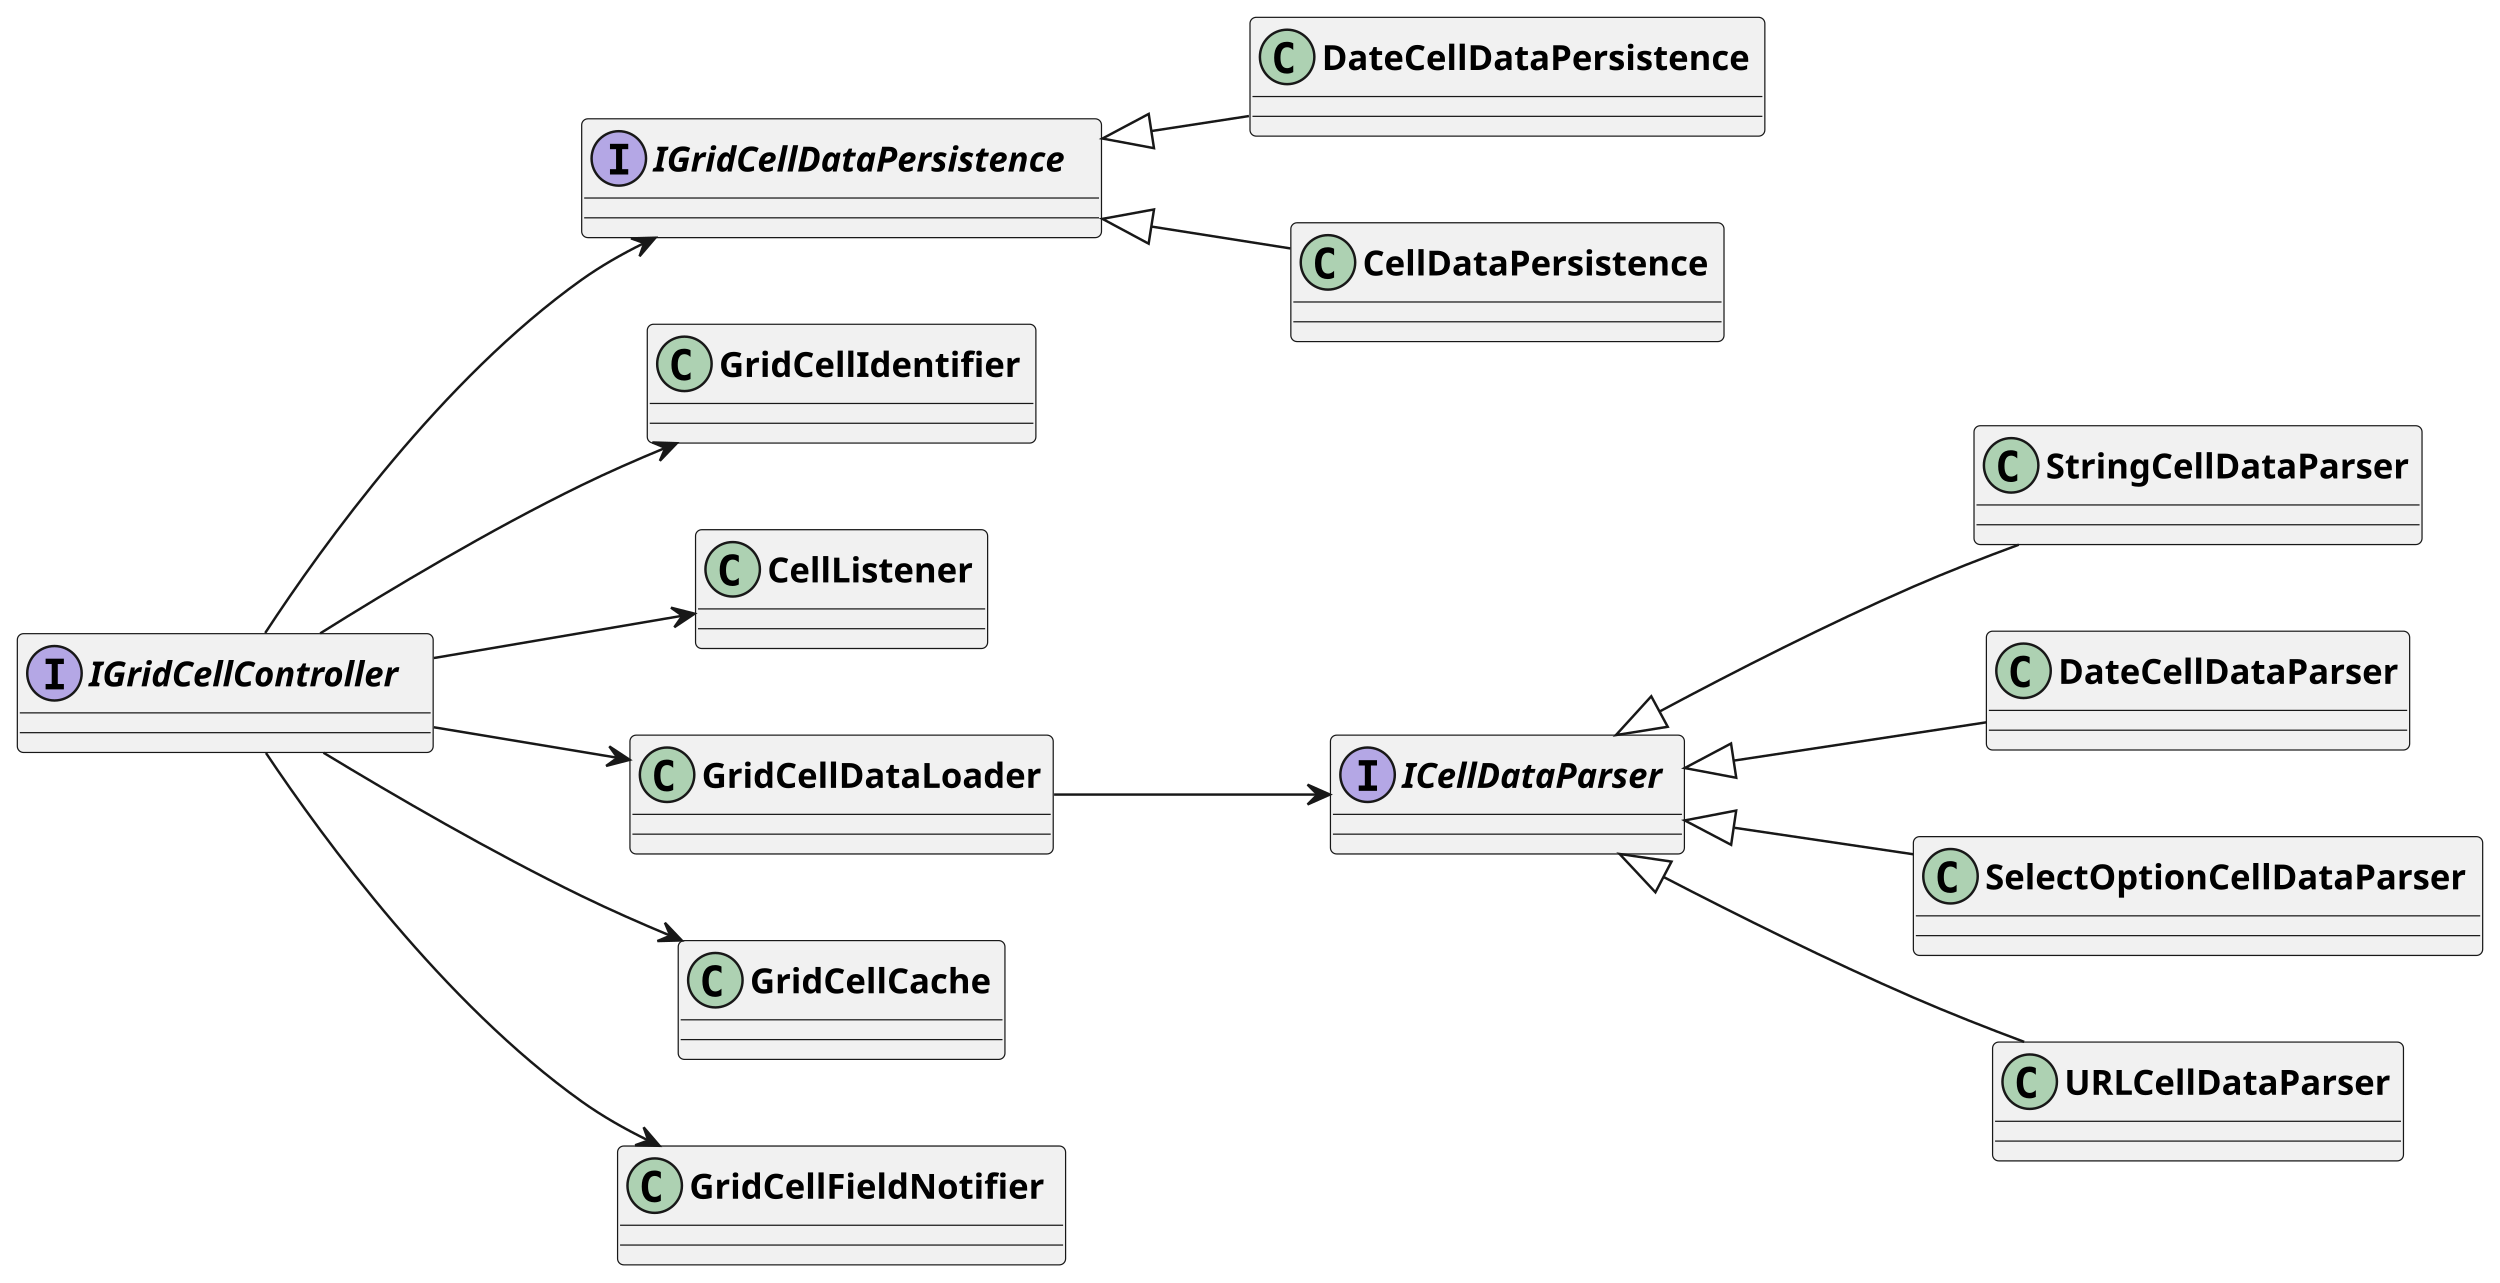
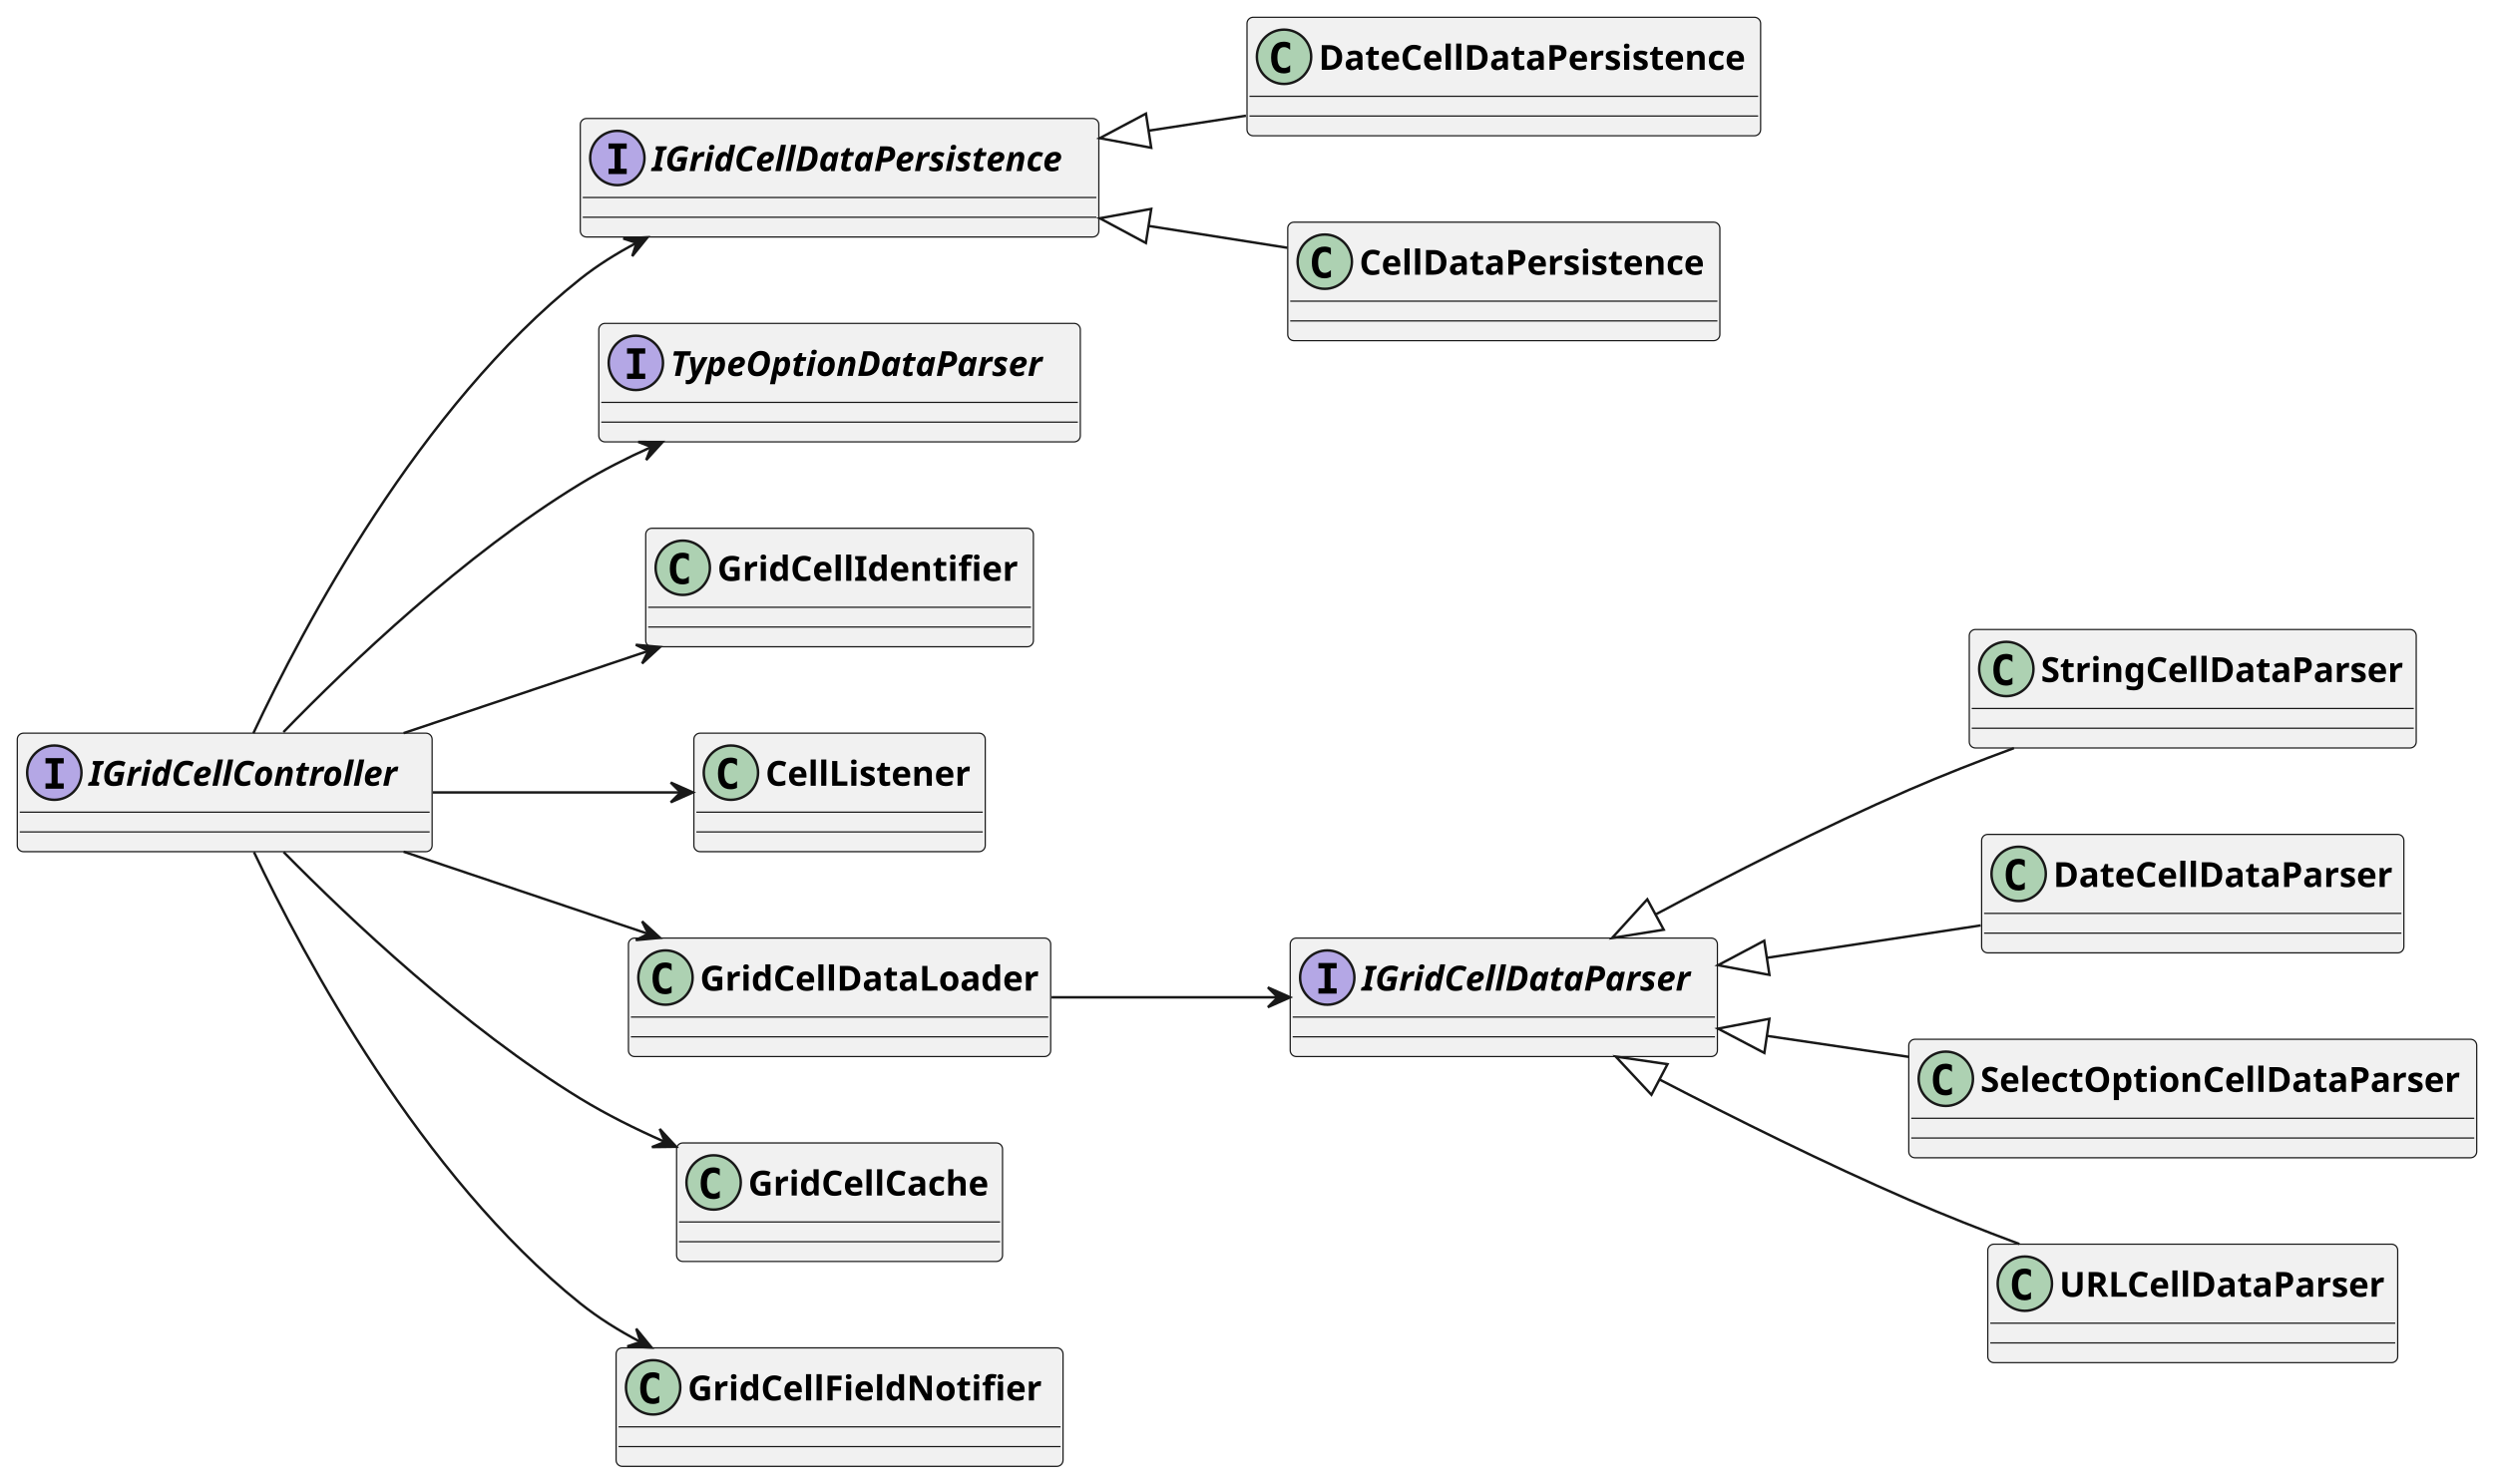
- <svg xmlns="http://www.w3.org/2000/svg" contentStyleType="text/css" height="518px" preserveAspectRatio="none" style="width:1010px;height:518px;background:#FFFFFF;" version="1.1" viewBox="0 0 1010 518" width="1010px" zoomAndPan="magnify">
+ <svg xmlns="http://www.w3.org/2000/svg" contentStyleType="text/css" height="601px" preserveAspectRatio="none" style="width:1010px;height:601px;background:#FFFFFF;" version="1.1" viewBox="0 0 1010 601" width="1010px" zoomAndPan="magnify">
  <defs />
  <g>
    <g id="elem_IGridCellDataPersistence">
      <rect codeLine="6" fill="#F1F1F1" height="48" id="IGridCellDataPersistence" rx="2.5" ry="2.5" style="stroke:#181818;stroke-width:0.5;" width="210" x="235" y="48" />
      <ellipse cx="250" cy="64" fill="#B4A7E5" rx="11" ry="11" style="stroke:#181818;stroke-width:1.0;" />
      <path d="M246.428,60.265 L246.428,58.107 L253.807,58.107 L253.807,60.265 L251.342,60.265 L251.342,68.342 L253.807,68.342 L253.807,70.5 L246.428,70.5 L246.428,68.342 L248.893,68.342 L248.893,60.265 Z " fill="#000000" />
      <text fill="#000000" font-family="sans-serif" font-size="14" font-style="italic" font-weight="bold" lengthAdjust="spacing" textLength="178" x="264" y="69.291">IGridCellDataPersistence</text>
      <line style="stroke:#181818;stroke-width:0.5;" x1="236" x2="444" y1="80" y2="80" />
      <line style="stroke:#181818;stroke-width:0.5;" x1="236" x2="444" y1="88" y2="88" />
    </g>
    <g id="elem_IGridCellController">
-       <rect codeLine="7" fill="#F1F1F1" height="48" id="IGridCellController" rx="2.5" ry="2.5" style="stroke:#181818;stroke-width:0.5;" width="168" x="7" y="256" />
-       <ellipse cx="22" cy="272" fill="#B4A7E5" rx="11" ry="11" style="stroke:#181818;stroke-width:1.0;" />
-       <path d="M18.428,268.265 L18.428,266.107 L25.807,266.107 L25.807,268.265 L23.342,268.265 L23.342,276.342 L25.807,276.342 L25.807,278.5 L18.428,278.5 L18.428,276.342 L20.893,276.342 L20.893,268.265 Z " fill="#000000" />
-       <text fill="#000000" font-family="sans-serif" font-size="14" font-style="italic" font-weight="bold" lengthAdjust="spacing" textLength="136" x="36" y="277.291">IGridCellController</text>
-       <line style="stroke:#181818;stroke-width:0.5;" x1="8" x2="174" y1="288" y2="288" />
-       <line style="stroke:#181818;stroke-width:0.5;" x1="8" x2="174" y1="296" y2="296" />
+       <rect codeLine="7" fill="#F1F1F1" height="48" id="IGridCellController" rx="2.5" ry="2.5" style="stroke:#181818;stroke-width:0.5;" width="168" x="7" y="297" />
+       <ellipse cx="22" cy="313" fill="#B4A7E5" rx="11" ry="11" style="stroke:#181818;stroke-width:1.0;" />
+       <path d="M18.428,309.265 L18.428,307.107 L25.807,307.107 L25.807,309.265 L23.342,309.265 L23.342,317.342 L25.807,317.342 L25.807,319.5 L18.428,319.5 L18.428,317.342 L20.893,317.342 L20.893,309.265 Z " fill="#000000" />
+       <text fill="#000000" font-family="sans-serif" font-size="14" font-style="italic" font-weight="bold" lengthAdjust="spacing" textLength="136" x="36" y="318.291">IGridCellController</text>
+       <line style="stroke:#181818;stroke-width:0.5;" x1="8" x2="174" y1="329" y2="329" />
+       <line style="stroke:#181818;stroke-width:0.5;" x1="8" x2="174" y1="337" y2="337" />
    </g>
-     <g id="elem_ICellDataParser">
-       <rect codeLine="8" fill="#F1F1F1" height="48" id="ICellDataParser" rx="2.5" ry="2.5" style="stroke:#181818;stroke-width:0.5;" width="143" x="537.5" y="297" />
-       <ellipse cx="552.5" cy="313" fill="#B4A7E5" rx="11" ry="11" style="stroke:#181818;stroke-width:1.0;" />
-       <path d="M548.928,309.265 L548.928,307.107 L556.307,307.107 L556.307,309.265 L553.842,309.265 L553.842,317.342 L556.307,317.342 L556.307,319.5 L548.928,319.5 L548.928,317.342 L551.393,317.342 L551.393,309.265 Z " fill="#000000" />
-       <text fill="#000000" font-family="sans-serif" font-size="14" font-style="italic" font-weight="bold" lengthAdjust="spacing" textLength="111" x="566.5" y="318.291">ICellDataParser</text>
-       <line style="stroke:#181818;stroke-width:0.5;" x1="538.5" x2="679.5" y1="329" y2="329" />
-       <line style="stroke:#181818;stroke-width:0.5;" x1="538.5" x2="679.5" y1="337" y2="337" />
+     <g id="elem_IGridCellDataParser">
+       <rect codeLine="8" fill="#F1F1F1" height="48" id="IGridCellDataParser" rx="2.5" ry="2.5" style="stroke:#181818;stroke-width:0.5;" width="173" x="522.5" y="380" />
+       <ellipse cx="537.5" cy="396" fill="#B4A7E5" rx="11" ry="11" style="stroke:#181818;stroke-width:1.0;" />
+       <path d="M533.928,392.265 L533.928,390.107 L541.307,390.107 L541.307,392.265 L538.842,392.265 L538.842,400.342 L541.307,400.342 L541.307,402.5 L533.928,402.5 L533.928,400.342 L536.393,400.342 L536.393,392.265 Z " fill="#000000" />
+       <text fill="#000000" font-family="sans-serif" font-size="14" font-style="italic" font-weight="bold" lengthAdjust="spacing" textLength="141" x="551.5" y="401.291">IGridCellDataParser</text>
+       <line style="stroke:#181818;stroke-width:0.5;" x1="523.5" x2="694.5" y1="412" y2="412" />
+       <line style="stroke:#181818;stroke-width:0.5;" x1="523.5" x2="694.5" y1="420" y2="420" />
+     </g>
+     <g id="elem_TypeOptionDataParser">
+       <rect codeLine="9" fill="#F1F1F1" height="48" id="TypeOptionDataParser" rx="2.5" ry="2.5" style="stroke:#181818;stroke-width:0.5;" width="195" x="242.5" y="131" />
+       <ellipse cx="257.5" cy="147" fill="#B4A7E5" rx="11" ry="11" style="stroke:#181818;stroke-width:1.0;" />
+       <path d="M253.928,143.265 L253.928,141.107 L261.307,141.107 L261.307,143.265 L258.842,143.265 L258.842,151.342 L261.307,151.342 L261.307,153.5 L253.928,153.5 L253.928,151.342 L256.393,151.342 L256.393,143.265 Z " fill="#000000" />
+       <text fill="#000000" font-family="sans-serif" font-size="14" font-style="italic" font-weight="bold" lengthAdjust="spacing" textLength="163" x="271.5" y="152.291">TypeOptionDataParser</text>
+       <line style="stroke:#181818;stroke-width:0.5;" x1="243.5" x2="436.5" y1="163" y2="163" />
+       <line style="stroke:#181818;stroke-width:0.5;" x1="243.5" x2="436.5" y1="171" y2="171" />
    </g>
    <g id="elem_GridCellIdentifier">
-       <rect fill="#F1F1F1" height="48" id="GridCellIdentifier" rx="2.5" ry="2.5" style="stroke:#181818;stroke-width:0.5;" width="157" x="261.5" y="131" />
-       <ellipse cx="276.5" cy="147" fill="#ADD1B2" rx="11" ry="11" style="stroke:#181818;stroke-width:1.0;" />
-       <path d="M278.973,153.143 Q278.392,153.442 277.753,153.591 Q277.114,153.741 276.408,153.741 Q273.901,153.741 272.582,152.089 Q271.262,150.437 271.262,147.316 Q271.262,144.186 272.582,142.535 Q273.901,140.883 276.408,140.883 Q277.114,140.883 277.761,141.032 Q278.409,141.182 278.973,141.481 L278.973,144.203 Q278.342,143.622 277.749,143.352 Q277.155,143.083 276.524,143.083 Q275.18,143.083 274.495,144.149 Q273.81,145.216 273.81,147.316 Q273.81,149.408 274.495,150.474 Q275.18,151.541 276.524,151.541 Q277.155,151.541 277.749,151.271 Q278.342,151.001 278.973,150.42 Z " fill="#000000" />
-       <text fill="#000000" font-family="sans-serif" font-size="14" font-weight="bold" lengthAdjust="spacing" textLength="125" x="290.5" y="152.291">GridCellIdentifier</text>
-       <line style="stroke:#181818;stroke-width:0.5;" x1="262.5" x2="417.5" y1="163" y2="163" />
-       <line style="stroke:#181818;stroke-width:0.5;" x1="262.5" x2="417.5" y1="171" y2="171" />
+       <rect fill="#F1F1F1" height="48" id="GridCellIdentifier" rx="2.5" ry="2.5" style="stroke:#181818;stroke-width:0.5;" width="157" x="261.5" y="214" />
+       <ellipse cx="276.5" cy="230" fill="#ADD1B2" rx="11" ry="11" style="stroke:#181818;stroke-width:1.0;" />
+       <path d="M278.973,236.143 Q278.392,236.442 277.753,236.591 Q277.114,236.741 276.408,236.741 Q273.901,236.741 272.582,235.089 Q271.262,233.437 271.262,230.316 Q271.262,227.186 272.582,225.535 Q273.901,223.883 276.408,223.883 Q277.114,223.883 277.761,224.032 Q278.409,224.182 278.973,224.481 L278.973,227.203 Q278.342,226.622 277.749,226.352 Q277.155,226.083 276.524,226.083 Q275.18,226.083 274.495,227.149 Q273.81,228.216 273.81,230.316 Q273.81,232.408 274.495,233.474 Q275.18,234.541 276.524,234.541 Q277.155,234.541 277.749,234.271 Q278.342,234.001 278.973,233.42 Z " fill="#000000" />
+       <text fill="#000000" font-family="sans-serif" font-size="14" font-weight="bold" lengthAdjust="spacing" textLength="125" x="290.5" y="235.291">GridCellIdentifier</text>
+       <line style="stroke:#181818;stroke-width:0.5;" x1="262.5" x2="417.5" y1="246" y2="246" />
+       <line style="stroke:#181818;stroke-width:0.5;" x1="262.5" x2="417.5" y1="254" y2="254" />
    </g>
    <g id="elem_CellListener">
-       <rect fill="#F1F1F1" height="48" id="CellListener" rx="2.5" ry="2.5" style="stroke:#181818;stroke-width:0.5;" width="118" x="281" y="214" />
-       <ellipse cx="296" cy="230" fill="#ADD1B2" rx="11" ry="11" style="stroke:#181818;stroke-width:1.0;" />
-       <path d="M298.473,236.143 Q297.892,236.442 297.253,236.591 Q296.614,236.741 295.908,236.741 Q293.401,236.741 292.082,235.089 Q290.762,233.437 290.762,230.316 Q290.762,227.186 292.082,225.535 Q293.401,223.883 295.908,223.883 Q296.614,223.883 297.261,224.032 Q297.909,224.182 298.473,224.481 L298.473,227.203 Q297.842,226.622 297.249,226.352 Q296.655,226.083 296.024,226.083 Q294.68,226.083 293.995,227.149 Q293.31,228.216 293.31,230.316 Q293.31,232.408 293.995,233.474 Q294.68,234.541 296.024,234.541 Q296.655,234.541 297.249,234.271 Q297.842,234.001 298.473,233.42 Z " fill="#000000" />
-       <text fill="#000000" font-family="sans-serif" font-size="14" font-weight="bold" lengthAdjust="spacing" textLength="86" x="310" y="235.291">CellListener</text>
-       <line style="stroke:#181818;stroke-width:0.5;" x1="282" x2="398" y1="246" y2="246" />
-       <line style="stroke:#181818;stroke-width:0.5;" x1="282" x2="398" y1="254" y2="254" />
+       <rect fill="#F1F1F1" height="48" id="CellListener" rx="2.5" ry="2.5" style="stroke:#181818;stroke-width:0.5;" width="118" x="281" y="297" />
+       <ellipse cx="296" cy="313" fill="#ADD1B2" rx="11" ry="11" style="stroke:#181818;stroke-width:1.0;" />
+       <path d="M298.473,319.143 Q297.892,319.442 297.253,319.591 Q296.614,319.741 295.908,319.741 Q293.401,319.741 292.082,318.089 Q290.762,316.437 290.762,313.316 Q290.762,310.187 292.082,308.535 Q293.401,306.883 295.908,306.883 Q296.614,306.883 297.261,307.032 Q297.909,307.182 298.473,307.481 L298.473,310.203 Q297.842,309.622 297.249,309.352 Q296.655,309.082 296.024,309.082 Q294.68,309.082 293.995,310.149 Q293.31,311.216 293.31,313.316 Q293.31,315.408 293.995,316.474 Q294.68,317.541 296.024,317.541 Q296.655,317.541 297.249,317.271 Q297.842,317.002 298.473,316.42 Z " fill="#000000" />
+       <text fill="#000000" font-family="sans-serif" font-size="14" font-weight="bold" lengthAdjust="spacing" textLength="86" x="310" y="318.291">CellListener</text>
+       <line style="stroke:#181818;stroke-width:0.5;" x1="282" x2="398" y1="329" y2="329" />
+       <line style="stroke:#181818;stroke-width:0.5;" x1="282" x2="398" y1="337" y2="337" />
    </g>
    <g id="elem_GridCellDataLoader">
-       <rect fill="#F1F1F1" height="48" id="GridCellDataLoader" rx="2.5" ry="2.5" style="stroke:#181818;stroke-width:0.5;" width="171" x="254.5" y="297" />
-       <ellipse cx="269.5" cy="313" fill="#ADD1B2" rx="11" ry="11" style="stroke:#181818;stroke-width:1.0;" />
-       <path d="M271.973,319.143 Q271.392,319.442 270.753,319.591 Q270.114,319.741 269.408,319.741 Q266.901,319.741 265.582,318.089 Q264.262,316.437 264.262,313.316 Q264.262,310.187 265.582,308.535 Q266.901,306.883 269.408,306.883 Q270.114,306.883 270.761,307.032 Q271.409,307.182 271.973,307.481 L271.973,310.203 Q271.342,309.622 270.749,309.352 Q270.155,309.082 269.524,309.082 Q268.18,309.082 267.495,310.149 Q266.81,311.216 266.81,313.316 Q266.81,315.408 267.495,316.474 Q268.18,317.541 269.524,317.541 Q270.155,317.541 270.749,317.271 Q271.342,317.002 271.973,316.42 Z " fill="#000000" />
-       <text fill="#000000" font-family="sans-serif" font-size="14" font-weight="bold" lengthAdjust="spacing" textLength="139" x="283.5" y="318.291">GridCellDataLoader</text>
-       <line style="stroke:#181818;stroke-width:0.5;" x1="255.5" x2="424.5" y1="329" y2="329" />
-       <line style="stroke:#181818;stroke-width:0.5;" x1="255.5" x2="424.5" y1="337" y2="337" />
+       <rect fill="#F1F1F1" height="48" id="GridCellDataLoader" rx="2.5" ry="2.5" style="stroke:#181818;stroke-width:0.5;" width="171" x="254.5" y="380" />
+       <ellipse cx="269.5" cy="396" fill="#ADD1B2" rx="11" ry="11" style="stroke:#181818;stroke-width:1.0;" />
+       <path d="M271.973,402.143 Q271.392,402.442 270.753,402.591 Q270.114,402.741 269.408,402.741 Q266.901,402.741 265.582,401.089 Q264.262,399.437 264.262,396.316 Q264.262,393.187 265.582,391.535 Q266.901,389.883 269.408,389.883 Q270.114,389.883 270.761,390.032 Q271.409,390.182 271.973,390.481 L271.973,393.203 Q271.342,392.622 270.749,392.352 Q270.155,392.082 269.524,392.082 Q268.18,392.082 267.495,393.149 Q266.81,394.216 266.81,396.316 Q266.81,398.408 267.495,399.474 Q268.18,400.541 269.524,400.541 Q270.155,400.541 270.749,400.271 Q271.342,400.002 271.973,399.42 Z " fill="#000000" />
+       <text fill="#000000" font-family="sans-serif" font-size="14" font-weight="bold" lengthAdjust="spacing" textLength="139" x="283.5" y="401.291">GridCellDataLoader</text>
+       <line style="stroke:#181818;stroke-width:0.5;" x1="255.5" x2="424.5" y1="412" y2="412" />
+       <line style="stroke:#181818;stroke-width:0.5;" x1="255.5" x2="424.5" y1="420" y2="420" />
    </g>
    <g id="elem_StringCellDataParser">
-       <rect fill="#F1F1F1" height="48" id="StringCellDataParser" rx="2.5" ry="2.5" style="stroke:#181818;stroke-width:0.5;" width="181" x="797.5" y="172" />
-       <ellipse cx="812.5" cy="188" fill="#ADD1B2" rx="11" ry="11" style="stroke:#181818;stroke-width:1.0;" />
-       <path d="M814.973,194.143 Q814.392,194.442 813.753,194.591 Q813.114,194.741 812.408,194.741 Q809.901,194.741 808.582,193.089 Q807.262,191.437 807.262,188.316 Q807.262,185.186 808.582,183.535 Q809.901,181.883 812.408,181.883 Q813.114,181.883 813.761,182.032 Q814.409,182.182 814.973,182.481 L814.973,185.203 Q814.342,184.622 813.749,184.352 Q813.155,184.083 812.524,184.083 Q811.18,184.083 810.495,185.149 Q809.81,186.216 809.81,188.316 Q809.81,190.408 810.495,191.474 Q811.18,192.541 812.524,192.541 Q813.155,192.541 813.749,192.271 Q814.342,192.001 814.973,191.42 Z " fill="#000000" />
-       <text fill="#000000" font-family="sans-serif" font-size="14" font-weight="bold" lengthAdjust="spacing" textLength="149" x="826.5" y="193.291">StringCellDataParser</text>
-       <line style="stroke:#181818;stroke-width:0.5;" x1="798.5" x2="977.5" y1="204" y2="204" />
-       <line style="stroke:#181818;stroke-width:0.5;" x1="798.5" x2="977.5" y1="212" y2="212" />
+       <rect fill="#F1F1F1" height="48" id="StringCellDataParser" rx="2.5" ry="2.5" style="stroke:#181818;stroke-width:0.5;" width="181" x="797.5" y="255" />
+       <ellipse cx="812.5" cy="271" fill="#ADD1B2" rx="11" ry="11" style="stroke:#181818;stroke-width:1.0;" />
+       <path d="M814.973,277.143 Q814.392,277.442 813.753,277.591 Q813.114,277.741 812.408,277.741 Q809.901,277.741 808.582,276.089 Q807.262,274.437 807.262,271.316 Q807.262,268.187 808.582,266.535 Q809.901,264.883 812.408,264.883 Q813.114,264.883 813.761,265.032 Q814.409,265.182 814.973,265.481 L814.973,268.203 Q814.342,267.622 813.749,267.352 Q813.155,267.082 812.524,267.082 Q811.18,267.082 810.495,268.149 Q809.81,269.216 809.81,271.316 Q809.81,273.408 810.495,274.474 Q811.18,275.541 812.524,275.541 Q813.155,275.541 813.749,275.271 Q814.342,275.002 814.973,274.42 Z " fill="#000000" />
+       <text fill="#000000" font-family="sans-serif" font-size="14" font-weight="bold" lengthAdjust="spacing" textLength="149" x="826.5" y="276.291">StringCellDataParser</text>
+       <line style="stroke:#181818;stroke-width:0.5;" x1="798.5" x2="977.5" y1="287" y2="287" />
+       <line style="stroke:#181818;stroke-width:0.5;" x1="798.5" x2="977.5" y1="295" y2="295" />
    </g>
    <g id="elem_DateCellDataParser">
-       <rect fill="#F1F1F1" height="48" id="DateCellDataParser" rx="2.5" ry="2.5" style="stroke:#181818;stroke-width:0.5;" width="171" x="802.5" y="255" />
-       <ellipse cx="817.5" cy="271" fill="#ADD1B2" rx="11" ry="11" style="stroke:#181818;stroke-width:1.0;" />
-       <path d="M819.973,277.143 Q819.392,277.442 818.753,277.591 Q818.114,277.741 817.408,277.741 Q814.901,277.741 813.582,276.089 Q812.262,274.437 812.262,271.316 Q812.262,268.187 813.582,266.535 Q814.901,264.883 817.408,264.883 Q818.114,264.883 818.761,265.032 Q819.409,265.182 819.973,265.481 L819.973,268.203 Q819.342,267.622 818.749,267.352 Q818.155,267.082 817.524,267.082 Q816.18,267.082 815.495,268.149 Q814.81,269.216 814.81,271.316 Q814.81,273.408 815.495,274.474 Q816.18,275.541 817.524,275.541 Q818.155,275.541 818.749,275.271 Q819.342,275.002 819.973,274.42 Z " fill="#000000" />
-       <text fill="#000000" font-family="sans-serif" font-size="14" font-weight="bold" lengthAdjust="spacing" textLength="139" x="831.5" y="276.291">DateCellDataParser</text>
-       <line style="stroke:#181818;stroke-width:0.5;" x1="803.5" x2="972.5" y1="287" y2="287" />
-       <line style="stroke:#181818;stroke-width:0.5;" x1="803.5" x2="972.5" y1="295" y2="295" />
+       <rect fill="#F1F1F1" height="48" id="DateCellDataParser" rx="2.5" ry="2.5" style="stroke:#181818;stroke-width:0.5;" width="171" x="802.5" y="338" />
+       <ellipse cx="817.5" cy="354" fill="#ADD1B2" rx="11" ry="11" style="stroke:#181818;stroke-width:1.0;" />
+       <path d="M819.973,360.143 Q819.392,360.442 818.753,360.591 Q818.114,360.741 817.408,360.741 Q814.901,360.741 813.582,359.089 Q812.262,357.437 812.262,354.316 Q812.262,351.187 813.582,349.535 Q814.901,347.883 817.408,347.883 Q818.114,347.883 818.761,348.032 Q819.409,348.182 819.973,348.481 L819.973,351.203 Q819.342,350.622 818.749,350.352 Q818.155,350.082 817.524,350.082 Q816.18,350.082 815.495,351.149 Q814.81,352.216 814.81,354.316 Q814.81,356.408 815.495,357.474 Q816.18,358.541 817.524,358.541 Q818.155,358.541 818.749,358.271 Q819.342,358.002 819.973,357.42 Z " fill="#000000" />
+       <text fill="#000000" font-family="sans-serif" font-size="14" font-weight="bold" lengthAdjust="spacing" textLength="139" x="831.5" y="359.291">DateCellDataParser</text>
+       <line style="stroke:#181818;stroke-width:0.5;" x1="803.5" x2="972.5" y1="370" y2="370" />
+       <line style="stroke:#181818;stroke-width:0.5;" x1="803.5" x2="972.5" y1="378" y2="378" />
    </g>
    <g id="elem_SelectOptionCellDataParser">
-       <rect fill="#F1F1F1" height="48" id="SelectOptionCellDataParser" rx="2.5" ry="2.5" style="stroke:#181818;stroke-width:0.5;" width="230" x="773" y="338" />
-       <ellipse cx="788" cy="354" fill="#ADD1B2" rx="11" ry="11" style="stroke:#181818;stroke-width:1.0;" />
-       <path d="M790.473,360.143 Q789.892,360.442 789.253,360.591 Q788.614,360.741 787.908,360.741 Q785.401,360.741 784.082,359.089 Q782.762,357.437 782.762,354.316 Q782.762,351.187 784.082,349.535 Q785.401,347.883 787.908,347.883 Q788.614,347.883 789.261,348.032 Q789.909,348.182 790.473,348.481 L790.473,351.203 Q789.842,350.622 789.249,350.352 Q788.655,350.082 788.024,350.082 Q786.68,350.082 785.995,351.149 Q785.31,352.216 785.31,354.316 Q785.31,356.408 785.995,357.474 Q786.68,358.541 788.024,358.541 Q788.655,358.541 789.249,358.271 Q789.842,358.002 790.473,357.42 Z " fill="#000000" />
-       <text fill="#000000" font-family="sans-serif" font-size="14" font-weight="bold" lengthAdjust="spacing" textLength="198" x="802" y="359.291">SelectOptionCellDataParser</text>
-       <line style="stroke:#181818;stroke-width:0.5;" x1="774" x2="1002" y1="370" y2="370" />
-       <line style="stroke:#181818;stroke-width:0.5;" x1="774" x2="1002" y1="378" y2="378" />
+       <rect fill="#F1F1F1" height="48" id="SelectOptionCellDataParser" rx="2.5" ry="2.5" style="stroke:#181818;stroke-width:0.5;" width="230" x="773" y="421" />
+       <ellipse cx="788" cy="437" fill="#ADD1B2" rx="11" ry="11" style="stroke:#181818;stroke-width:1.0;" />
+       <path d="M790.473,443.143 Q789.892,443.442 789.253,443.591 Q788.614,443.741 787.908,443.741 Q785.401,443.741 784.082,442.089 Q782.762,440.437 782.762,437.316 Q782.762,434.187 784.082,432.535 Q785.401,430.883 787.908,430.883 Q788.614,430.883 789.261,431.032 Q789.909,431.182 790.473,431.481 L790.473,434.203 Q789.842,433.622 789.249,433.352 Q788.655,433.082 788.024,433.082 Q786.68,433.082 785.995,434.149 Q785.31,435.216 785.31,437.316 Q785.31,439.408 785.995,440.474 Q786.68,441.541 788.024,441.541 Q788.655,441.541 789.249,441.271 Q789.842,441.002 790.473,440.42 Z " fill="#000000" />
+       <text fill="#000000" font-family="sans-serif" font-size="14" font-weight="bold" lengthAdjust="spacing" textLength="198" x="802" y="442.291">SelectOptionCellDataParser</text>
+       <line style="stroke:#181818;stroke-width:0.5;" x1="774" x2="1002" y1="453" y2="453" />
+       <line style="stroke:#181818;stroke-width:0.5;" x1="774" x2="1002" y1="461" y2="461" />
    </g>
    <g id="elem_URLCellDataParser">
-       <rect fill="#F1F1F1" height="48" id="URLCellDataParser" rx="2.5" ry="2.5" style="stroke:#181818;stroke-width:0.5;" width="166" x="805" y="421" />
-       <ellipse cx="820" cy="437" fill="#ADD1B2" rx="11" ry="11" style="stroke:#181818;stroke-width:1.0;" />
-       <path d="M822.473,443.143 Q821.892,443.442 821.253,443.591 Q820.614,443.741 819.908,443.741 Q817.401,443.741 816.082,442.089 Q814.762,440.437 814.762,437.316 Q814.762,434.187 816.082,432.535 Q817.401,430.883 819.908,430.883 Q820.614,430.883 821.261,431.032 Q821.909,431.182 822.473,431.481 L822.473,434.203 Q821.842,433.622 821.249,433.352 Q820.655,433.082 820.024,433.082 Q818.68,433.082 817.995,434.149 Q817.31,435.216 817.31,437.316 Q817.31,439.408 817.995,440.474 Q818.68,441.541 820.024,441.541 Q820.655,441.541 821.249,441.271 Q821.842,441.002 822.473,440.42 Z " fill="#000000" />
-       <text fill="#000000" font-family="sans-serif" font-size="14" font-weight="bold" lengthAdjust="spacing" textLength="134" x="834" y="442.291">URLCellDataParser</text>
-       <line style="stroke:#181818;stroke-width:0.5;" x1="806" x2="970" y1="453" y2="453" />
-       <line style="stroke:#181818;stroke-width:0.5;" x1="806" x2="970" y1="461" y2="461" />
+       <rect fill="#F1F1F1" height="48" id="URLCellDataParser" rx="2.5" ry="2.5" style="stroke:#181818;stroke-width:0.5;" width="166" x="805" y="504" />
+       <ellipse cx="820" cy="520" fill="#ADD1B2" rx="11" ry="11" style="stroke:#181818;stroke-width:1.0;" />
+       <path d="M822.473,526.143 Q821.892,526.442 821.253,526.591 Q820.614,526.741 819.908,526.741 Q817.401,526.741 816.082,525.089 Q814.762,523.437 814.762,520.316 Q814.762,517.187 816.082,515.535 Q817.401,513.883 819.908,513.883 Q820.614,513.883 821.261,514.032 Q821.909,514.182 822.473,514.481 L822.473,517.203 Q821.842,516.622 821.249,516.352 Q820.655,516.082 820.024,516.082 Q818.68,516.082 817.995,517.149 Q817.31,518.216 817.31,520.316 Q817.31,522.408 817.995,523.474 Q818.68,524.541 820.024,524.541 Q820.655,524.541 821.249,524.271 Q821.842,524.001 822.473,523.42 Z " fill="#000000" />
+       <text fill="#000000" font-family="sans-serif" font-size="14" font-weight="bold" lengthAdjust="spacing" textLength="134" x="834" y="525.291">URLCellDataParser</text>
+       <line style="stroke:#181818;stroke-width:0.5;" x1="806" x2="970" y1="536" y2="536" />
+       <line style="stroke:#181818;stroke-width:0.5;" x1="806" x2="970" y1="544" y2="544" />
    </g>
    <g id="elem_GridCellCache">
-       <rect fill="#F1F1F1" height="48" id="GridCellCache" rx="2.5" ry="2.5" style="stroke:#181818;stroke-width:0.5;" width="132" x="274" y="380" />
-       <ellipse cx="289" cy="396" fill="#ADD1B2" rx="11" ry="11" style="stroke:#181818;stroke-width:1.0;" />
-       <path d="M291.473,402.143 Q290.892,402.442 290.253,402.591 Q289.614,402.741 288.908,402.741 Q286.401,402.741 285.082,401.089 Q283.762,399.437 283.762,396.316 Q283.762,393.187 285.082,391.535 Q286.401,389.883 288.908,389.883 Q289.614,389.883 290.261,390.032 Q290.909,390.182 291.473,390.481 L291.473,393.203 Q290.842,392.622 290.249,392.352 Q289.655,392.082 289.024,392.082 Q287.68,392.082 286.995,393.149 Q286.31,394.216 286.31,396.316 Q286.31,398.408 286.995,399.474 Q287.68,400.541 289.024,400.541 Q289.655,400.541 290.249,400.271 Q290.842,400.002 291.473,399.42 Z " fill="#000000" />
-       <text fill="#000000" font-family="sans-serif" font-size="14" font-weight="bold" lengthAdjust="spacing" textLength="100" x="303" y="401.291">GridCellCache</text>
-       <line style="stroke:#181818;stroke-width:0.5;" x1="275" x2="405" y1="412" y2="412" />
-       <line style="stroke:#181818;stroke-width:0.5;" x1="275" x2="405" y1="420" y2="420" />
+       <rect fill="#F1F1F1" height="48" id="GridCellCache" rx="2.5" ry="2.5" style="stroke:#181818;stroke-width:0.5;" width="132" x="274" y="463" />
+       <ellipse cx="289" cy="479" fill="#ADD1B2" rx="11" ry="11" style="stroke:#181818;stroke-width:1.0;" />
+       <path d="M291.473,485.143 Q290.892,485.442 290.253,485.591 Q289.614,485.741 288.908,485.741 Q286.401,485.741 285.082,484.089 Q283.762,482.437 283.762,479.316 Q283.762,476.187 285.082,474.535 Q286.401,472.883 288.908,472.883 Q289.614,472.883 290.261,473.032 Q290.909,473.182 291.473,473.481 L291.473,476.203 Q290.842,475.622 290.249,475.352 Q289.655,475.082 289.024,475.082 Q287.68,475.082 286.995,476.149 Q286.31,477.216 286.31,479.316 Q286.31,481.408 286.995,482.474 Q287.68,483.541 289.024,483.541 Q289.655,483.541 290.249,483.271 Q290.842,483.002 291.473,482.42 Z " fill="#000000" />
+       <text fill="#000000" font-family="sans-serif" font-size="14" font-weight="bold" lengthAdjust="spacing" textLength="100" x="303" y="484.291">GridCellCache</text>
+       <line style="stroke:#181818;stroke-width:0.5;" x1="275" x2="405" y1="495" y2="495" />
+       <line style="stroke:#181818;stroke-width:0.5;" x1="275" x2="405" y1="503" y2="503" />
    </g>
    <g id="elem_DateCellDataPersistence">
      <rect fill="#F1F1F1" height="48" id="DateCellDataPersistence" rx="2.5" ry="2.5" style="stroke:#181818;stroke-width:0.5;" width="208" x="505" y="7" />
      <ellipse cx="520" cy="23" fill="#ADD1B2" rx="11" ry="11" style="stroke:#181818;stroke-width:1.0;" />
      <path d="M522.473,29.143 Q521.892,29.442 521.253,29.591 Q520.614,29.741 519.908,29.741 Q517.401,29.741 516.082,28.089 Q514.762,26.437 514.762,23.316 Q514.762,20.186 516.082,18.535 Q517.401,16.883 519.908,16.883 Q520.614,16.883 521.261,17.032 Q521.909,17.182 522.473,17.48 L522.473,20.203 Q521.842,19.622 521.249,19.352 Q520.655,19.082 520.024,19.082 Q518.68,19.082 517.995,20.149 Q517.31,21.216 517.31,23.316 Q517.31,25.408 517.995,26.474 Q518.68,27.541 520.024,27.541 Q520.655,27.541 521.249,27.271 Q521.842,27.002 522.473,26.42 Z " fill="#000000" />
      <text fill="#000000" font-family="sans-serif" font-size="14" font-weight="bold" lengthAdjust="spacing" textLength="176" x="534" y="28.291">DateCellDataPersistence</text>
      <line style="stroke:#181818;stroke-width:0.5;" x1="506" x2="712" y1="39" y2="39" />
      <line style="stroke:#181818;stroke-width:0.5;" x1="506" x2="712" y1="47" y2="47" />
    </g>
    <g id="elem_CellDataPersistence">
      <rect fill="#F1F1F1" height="48" id="CellDataPersistence" rx="2.5" ry="2.5" style="stroke:#181818;stroke-width:0.5;" width="175" x="521.5" y="90" />
      <ellipse cx="536.5" cy="106" fill="#ADD1B2" rx="11" ry="11" style="stroke:#181818;stroke-width:1.0;" />
      <path d="M538.973,112.143 Q538.392,112.442 537.753,112.591 Q537.114,112.741 536.408,112.741 Q533.901,112.741 532.582,111.089 Q531.262,109.437 531.262,106.316 Q531.262,103.186 532.582,101.535 Q533.901,99.883 536.408,99.883 Q537.114,99.883 537.761,100.032 Q538.409,100.182 538.973,100.481 L538.973,103.203 Q538.342,102.622 537.749,102.352 Q537.155,102.082 536.524,102.082 Q535.18,102.082 534.495,103.149 Q533.81,104.216 533.81,106.316 Q533.81,108.408 534.495,109.474 Q535.18,110.541 536.524,110.541 Q537.155,110.541 537.749,110.271 Q538.342,110.001 538.973,109.42 Z " fill="#000000" />
      <text fill="#000000" font-family="sans-serif" font-size="14" font-weight="bold" lengthAdjust="spacing" textLength="143" x="550.5" y="111.291">CellDataPersistence</text>
      <line style="stroke:#181818;stroke-width:0.5;" x1="522.5" x2="695.5" y1="122" y2="122" />
      <line style="stroke:#181818;stroke-width:0.5;" x1="522.5" x2="695.5" y1="130" y2="130" />
    </g>
    <g id="elem_GridCellFieldNotifier">
-       <rect fill="#F1F1F1" height="48" id="GridCellFieldNotifier" rx="2.5" ry="2.5" style="stroke:#181818;stroke-width:0.5;" width="181" x="249.5" y="463" />
-       <ellipse cx="264.5" cy="479" fill="#ADD1B2" rx="11" ry="11" style="stroke:#181818;stroke-width:1.0;" />
-       <path d="M266.973,485.143 Q266.392,485.442 265.753,485.591 Q265.114,485.741 264.408,485.741 Q261.901,485.741 260.582,484.089 Q259.262,482.437 259.262,479.316 Q259.262,476.187 260.582,474.535 Q261.901,472.883 264.408,472.883 Q265.114,472.883 265.761,473.032 Q266.409,473.182 266.973,473.481 L266.973,476.203 Q266.342,475.622 265.749,475.352 Q265.155,475.082 264.524,475.082 Q263.18,475.082 262.495,476.149 Q261.81,477.216 261.81,479.316 Q261.81,481.408 262.495,482.474 Q263.18,483.541 264.524,483.541 Q265.155,483.541 265.749,483.271 Q266.342,483.002 266.973,482.42 Z " fill="#000000" />
-       <text fill="#000000" font-family="sans-serif" font-size="14" font-weight="bold" lengthAdjust="spacing" textLength="149" x="278.5" y="484.291">GridCellFieldNotifier</text>
-       <line style="stroke:#181818;stroke-width:0.5;" x1="250.5" x2="429.5" y1="495" y2="495" />
-       <line style="stroke:#181818;stroke-width:0.5;" x1="250.5" x2="429.5" y1="503" y2="503" />
+       <rect fill="#F1F1F1" height="48" id="GridCellFieldNotifier" rx="2.5" ry="2.5" style="stroke:#181818;stroke-width:0.5;" width="181" x="249.5" y="546" />
+       <ellipse cx="264.5" cy="562" fill="#ADD1B2" rx="11" ry="11" style="stroke:#181818;stroke-width:1.0;" />
+       <path d="M266.973,568.143 Q266.392,568.442 265.753,568.591 Q265.114,568.741 264.408,568.741 Q261.901,568.741 260.582,567.089 Q259.262,565.437 259.262,562.316 Q259.262,559.187 260.582,557.535 Q261.901,555.883 264.408,555.883 Q265.114,555.883 265.761,556.032 Q266.409,556.182 266.973,556.481 L266.973,559.203 Q266.342,558.622 265.749,558.352 Q265.155,558.082 264.524,558.082 Q263.18,558.082 262.495,559.149 Q261.81,560.216 261.81,562.316 Q261.81,564.408 262.495,565.474 Q263.18,566.541 264.524,566.541 Q265.155,566.541 265.749,566.271 Q266.342,566.001 266.973,565.42 Z " fill="#000000" />
+       <text fill="#000000" font-family="sans-serif" font-size="14" font-weight="bold" lengthAdjust="spacing" textLength="149" x="278.5" y="567.291">GridCellFieldNotifier</text>
+       <line style="stroke:#181818;stroke-width:0.5;" x1="250.5" x2="429.5" y1="578" y2="578" />
+       <line style="stroke:#181818;stroke-width:0.5;" x1="250.5" x2="429.5" y1="586" y2="586" />
    </g>
    <g id="link_IGridCellController_GridCellIdentifier">
-       <path codeLine="10" d="M129.35,255.89 C157.7,238.13 197.98,214.03 235,196 C245.69,190.79 257.21,185.73 268.57,181.04 " fill="none" id="IGridCellController-to-GridCellIdentifier" style="stroke:#181818;stroke-width:1.0;" />
-       <polygon fill="#181818" points="273.42,179.06,263.576,178.751,268.789,180.946,266.594,186.16,273.42,179.06" style="stroke:#181818;stroke-width:1.0;" />
+       <path codeLine="11" d="M163.44,296.99 C194.41,286.59 230.73,274.38 262.27,263.78 " fill="none" id="IGridCellController-to-GridCellIdentifier" style="stroke:#181818;stroke-width:1.0;" />
+       <polygon fill="#181818" points="267.29,262.1,257.484,261.187,262.552,263.698,260.041,268.767,267.29,262.1" style="stroke:#181818;stroke-width:1.0;" />
    </g>
    <g id="link_IGridCellController_CellListener">
-       <path codeLine="11" d="M175.28,265.84 C207.98,260.28 244.9,254 275.4,248.81 " fill="none" id="IGridCellController-to-CellListener" style="stroke:#181818;stroke-width:1.0;" />
-       <polygon fill="#181818" points="280.63,247.93,271.084,245.504,275.702,248.773,272.433,253.39,280.63,247.93" style="stroke:#181818;stroke-width:1.0;" />
+       <path codeLine="12" d="M175.28,321 C207.98,321 244.9,321 275.4,321 " fill="none" id="IGridCellController-to-CellListener" style="stroke:#181818;stroke-width:1.0;" />
+       <polygon fill="#181818" points="280.63,321,271.63,317,275.63,321,271.63,325,280.63,321" style="stroke:#181818;stroke-width:1.0;" />
+     </g>
+     <g id="link_IGridCellController_TypeOptionDataParser">
+       <path codeLine="13" d="M114.78,296.56 C141.44,269.11 187.97,224.64 235,196 C243.9,190.58 253.65,185.63 263.49,181.19 " fill="none" id="IGridCellController-to-TypeOptionDataParser" style="stroke:#181818;stroke-width:1.0;" />
+       <polygon fill="#181818" points="268.33,179.05,258.481,179.018,263.755,181.066,261.707,186.339,268.33,179.05" style="stroke:#181818;stroke-width:1.0;" />
    </g>
    <g id="link_IGridCellController_GridCellDataLoader">
-       <path codeLine="14" d="M175.28,293.82 C199.08,297.77 225.11,302.09 249.27,306.11 " fill="none" id="IGridCellController-to-GridCellDataLoader" style="stroke:#181818;stroke-width:1.0;" />
-       <polygon fill="#181818" points="254.4,306.96,246.172,301.546,249.467,306.145,244.868,309.439,254.4,306.96" style="stroke:#181818;stroke-width:1.0;" />
+       <path codeLine="16" d="M163.44,345.01 C194.41,355.41 230.73,367.62 262.27,378.22 " fill="none" id="IGridCellController-to-GridCellDataLoader" style="stroke:#181818;stroke-width:1.0;" />
+       <polygon fill="#181818" points="267.29,379.9,260.041,373.233,262.552,378.302,257.484,380.813,267.29,379.9" style="stroke:#181818;stroke-width:1.0;" />
    </g>
-     <g id="link_GridCellDataLoader_ICellDataParser">
-       <path codeLine="15" d="M425.85,321 C459.91,321 498.87,321 531.99,321 " fill="none" id="GridCellDataLoader-to-ICellDataParser" style="stroke:#181818;stroke-width:1.0;" />
-       <polygon fill="#181818" points="537.25,321,528.25,317,532.25,321,528.25,325,537.25,321" style="stroke:#181818;stroke-width:1.0;" />
+     <g id="link_GridCellDataLoader_IGridCellDataParser">
+       <path codeLine="17" d="M425.85,404 C455.01,404 487.75,404 517.35,404 " fill="none" id="GridCellDataLoader-to-IGridCellDataParser" style="stroke:#181818;stroke-width:1.0;" />
+       <polygon fill="#181818" points="522.46,404,513.46,400,517.46,404,513.46,408,522.46,404" style="stroke:#181818;stroke-width:1.0;" />
    </g>
-     <g id="link_ICellDataParser_StringCellDataParser">
-       <path codeLine="18" d="M670.68,287.33 C700.97,271.15 738.43,252.05 773,237 C786.6,231.08 801.35,225.31 815.59,220.06 " fill="none" id="ICellDataParser-backto-StringCellDataParser" style="stroke:#181818;stroke-width:1.0;" />
-       <polygon fill="none" points="673.76,293.62,652.84,296.97,667.11,281.3,673.76,293.62" style="stroke:#181818;stroke-width:1.0;" />
+     <g id="link_IGridCellDataParser_StringCellDataParser">
+       <path codeLine="20" d="M670.68,370.33 C700.97,354.15 738.43,335.05 773,320 C786.6,314.08 801.35,308.31 815.59,303.06 " fill="none" id="IGridCellDataParser-backto-StringCellDataParser" style="stroke:#181818;stroke-width:1.0;" />
+       <polygon fill="none" points="673.76,376.62,652.84,379.97,667.11,364.3,673.76,376.62" style="stroke:#181818;stroke-width:1.0;" />
    </g>
-     <g id="link_ICellDataParser_DateCellDataParser">
-       <path codeLine="19" d="M700.44,307.29 C733.25,302.31 770.17,296.71 802.45,291.82 " fill="none" id="ICellDataParser-backto-DateCellDataParser" style="stroke:#181818;stroke-width:1.0;" />
-       <polygon fill="none" points="701.44,314.22,680.62,310.29,699.34,300.37,701.44,314.22" style="stroke:#181818;stroke-width:1.0;" />
+     <g id="link_IGridCellDataParser_DateCellDataParser">
+       <path codeLine="21" d="M715.65,387.98 C744.25,383.64 774.84,379.01 802.13,374.87 " fill="none" id="IGridCellDataParser-backto-DateCellDataParser" style="stroke:#181818;stroke-width:1.0;" />
+       <polygon fill="none" points="716.57,394.92,695.75,391,714.47,381.08,716.57,394.92" style="stroke:#181818;stroke-width:1.0;" />
    </g>
-     <g id="link_ICellDataParser_SelectOptionCellDataParser">
-       <path codeLine="20" d="M700.71,334.43 C723.78,337.84 748.86,341.55 772.92,345.12 " fill="none" id="ICellDataParser-backto-SelectOptionCellDataParser" style="stroke:#181818;stroke-width:1.0;" />
-       <polygon fill="none" points="699.38,341.31,680.62,331.45,701.42,327.46,699.38,341.31" style="stroke:#181818;stroke-width:1.0;" />
+     <g id="link_IGridCellDataParser_SelectOptionCellDataParser">
+       <path codeLine="22" d="M715.66,419.64 C734.38,422.41 753.94,425.31 772.88,428.11 " fill="none" id="IGridCellDataParser-backto-SelectOptionCellDataParser" style="stroke:#181818;stroke-width:1.0;" />
+       <polygon fill="none" points="714.51,426.54,695.75,416.69,716.56,412.7,714.51,426.54" style="stroke:#181818;stroke-width:1.0;" />
    </g>
-     <g id="link_ICellDataParser_URLCellDataParser">
-       <path codeLine="21" d="M672.09,354.31 C702.18,369.92 739.07,388.27 773,403 C787.32,409.22 802.88,415.35 817.78,420.92 " fill="none" id="ICellDataParser-backto-URLCellDataParser" style="stroke:#181818;stroke-width:1.0;" />
-       <polygon fill="none" points="668.79,360.49,654.32,345.01,675.29,348.09,668.79,360.49" style="stroke:#181818;stroke-width:1.0;" />
+     <g id="link_IGridCellDataParser_URLCellDataParser">
+       <path codeLine="23" d="M672.09,437.31 C702.18,452.92 739.07,471.27 773,486 C787.32,492.22 802.88,498.35 817.78,503.92 " fill="none" id="IGridCellDataParser-backto-URLCellDataParser" style="stroke:#181818;stroke-width:1.0;" />
+       <polygon fill="none" points="668.79,443.49,654.32,428.01,675.29,431.09,668.79,443.49" style="stroke:#181818;stroke-width:1.0;" />
    </g>
    <g id="link_IGridCellController_GridCellCache">
-       <path codeLine="24" d="M130.67,304.1 C159.01,321.28 198.7,344.37 235,362 C246.36,367.52 258.65,372.94 270.66,377.96 " fill="none" id="IGridCellController-to-GridCellCache" style="stroke:#181818;stroke-width:1.0;" />
-       <polygon fill="#181818" points="275.42,379.93,268.632,372.794,270.8,378.019,265.575,380.187,275.42,379.93" style="stroke:#181818;stroke-width:1.0;" />
+       <path codeLine="26" d="M114.86,345.16 C141.6,372.32 188.19,416.36 235,445 C245.63,451.5 257.45,457.38 269.19,462.54 " fill="none" id="IGridCellController-to-GridCellCache" style="stroke:#181818;stroke-width:1.0;" />
+       <polygon fill="#181818" points="273.86,464.55,267.171,457.321,269.267,462.575,264.012,464.67,273.86,464.55" style="stroke:#181818;stroke-width:1.0;" />
    </g>
    <g id="link_IGridCellController_IGridCellDataPersistence">
-       <path codeLine="28" d="M107.14,255.72 C130.55,219.97 178.73,153.09 235,113 C242.67,107.54 251.17,102.67 259.9,98.37 " fill="none" id="IGridCellController-to-IGridCellDataPersistence" style="stroke:#181818;stroke-width:1.0;" />
-       <polygon fill="#181818" points="264.78,96.04,254.935,96.311,260.269,98.196,258.384,103.529,264.78,96.04" style="stroke:#181818;stroke-width:1.0;" />
+       <path codeLine="30" d="M102.62,296.99 C122.63,254.3 169.84,164.84 235,113 C241.92,107.49 249.67,102.65 257.74,98.41 " fill="none" id="IGridCellController-to-IGridCellDataPersistence" style="stroke:#181818;stroke-width:1.0;" />
+       <polygon fill="#181818" points="262.25,96.11,252.415,96.633,257.795,98.38,256.047,103.76,262.25,96.11" style="stroke:#181818;stroke-width:1.0;" />
    </g>
    <g id="link_IGridCellDataPersistence_DateCellDataPersistence">
-       <path codeLine="29" d="M465.21,52.93 C478.38,50.9 491.67,48.86 504.57,46.88 " fill="none" id="IGridCellDataPersistence-backto-DateCellDataPersistence" style="stroke:#181818;stroke-width:1.0;" />
+       <path codeLine="31" d="M465.21,52.93 C478.38,50.9 491.67,48.86 504.57,46.88 " fill="none" id="IGridCellDataPersistence-backto-DateCellDataPersistence" style="stroke:#181818;stroke-width:1.0;" />
      <polygon fill="none" points="466.21,59.86,445.38,55.97,464.08,46.02,466.21,59.86" style="stroke:#181818;stroke-width:1.0;" />
    </g>
    <g id="link_IGridCellDataPersistence_CellDataPersistence">
-       <path codeLine="30" d="M465.36,91.56 C484.3,94.54 503.49,97.56 521.38,100.38 " fill="none" id="IGridCellDataPersistence-backto-CellDataPersistence" style="stroke:#181818;stroke-width:1.0;" />
+       <path codeLine="32" d="M465.36,91.56 C484.3,94.54 503.49,97.56 521.38,100.38 " fill="none" id="IGridCellDataPersistence-backto-CellDataPersistence" style="stroke:#181818;stroke-width:1.0;" />
      <polygon fill="none" points="464.05,98.44,445.38,88.42,466.22,84.61,464.05,98.44" style="stroke:#181818;stroke-width:1.0;" />
    </g>
    <g id="link_IGridCellController_GridCellFieldNotifier">
-       <path codeLine="34" d="M107.45,304.21 C131.07,339.51 179.32,405.23 235,445 C243.24,450.88 252.42,456.11 261.82,460.7 " fill="none" id="IGridCellController-to-GridCellFieldNotifier" style="stroke:#181818;stroke-width:1.0;" />
-       <polygon fill="#181818" points="266.45,462.91,260.035,455.437,261.933,460.766,256.604,462.664,266.45,462.91" style="stroke:#181818;stroke-width:1.0;" />
+       <path codeLine="36" d="M102.85,345.18 C123.07,387.7 170.38,476.27 235,528 C242.31,533.85 250.55,538.99 259.1,543.47 " fill="none" id="IGridCellController-to-GridCellFieldNotifier" style="stroke:#181818;stroke-width:1.0;" />
+       <polygon fill="#181818" points="263.88,545.89,257.658,538.255,259.419,543.631,254.044,545.393,263.88,545.89" style="stroke:#181818;stroke-width:1.0;" />
    </g>
  </g>
</svg>
